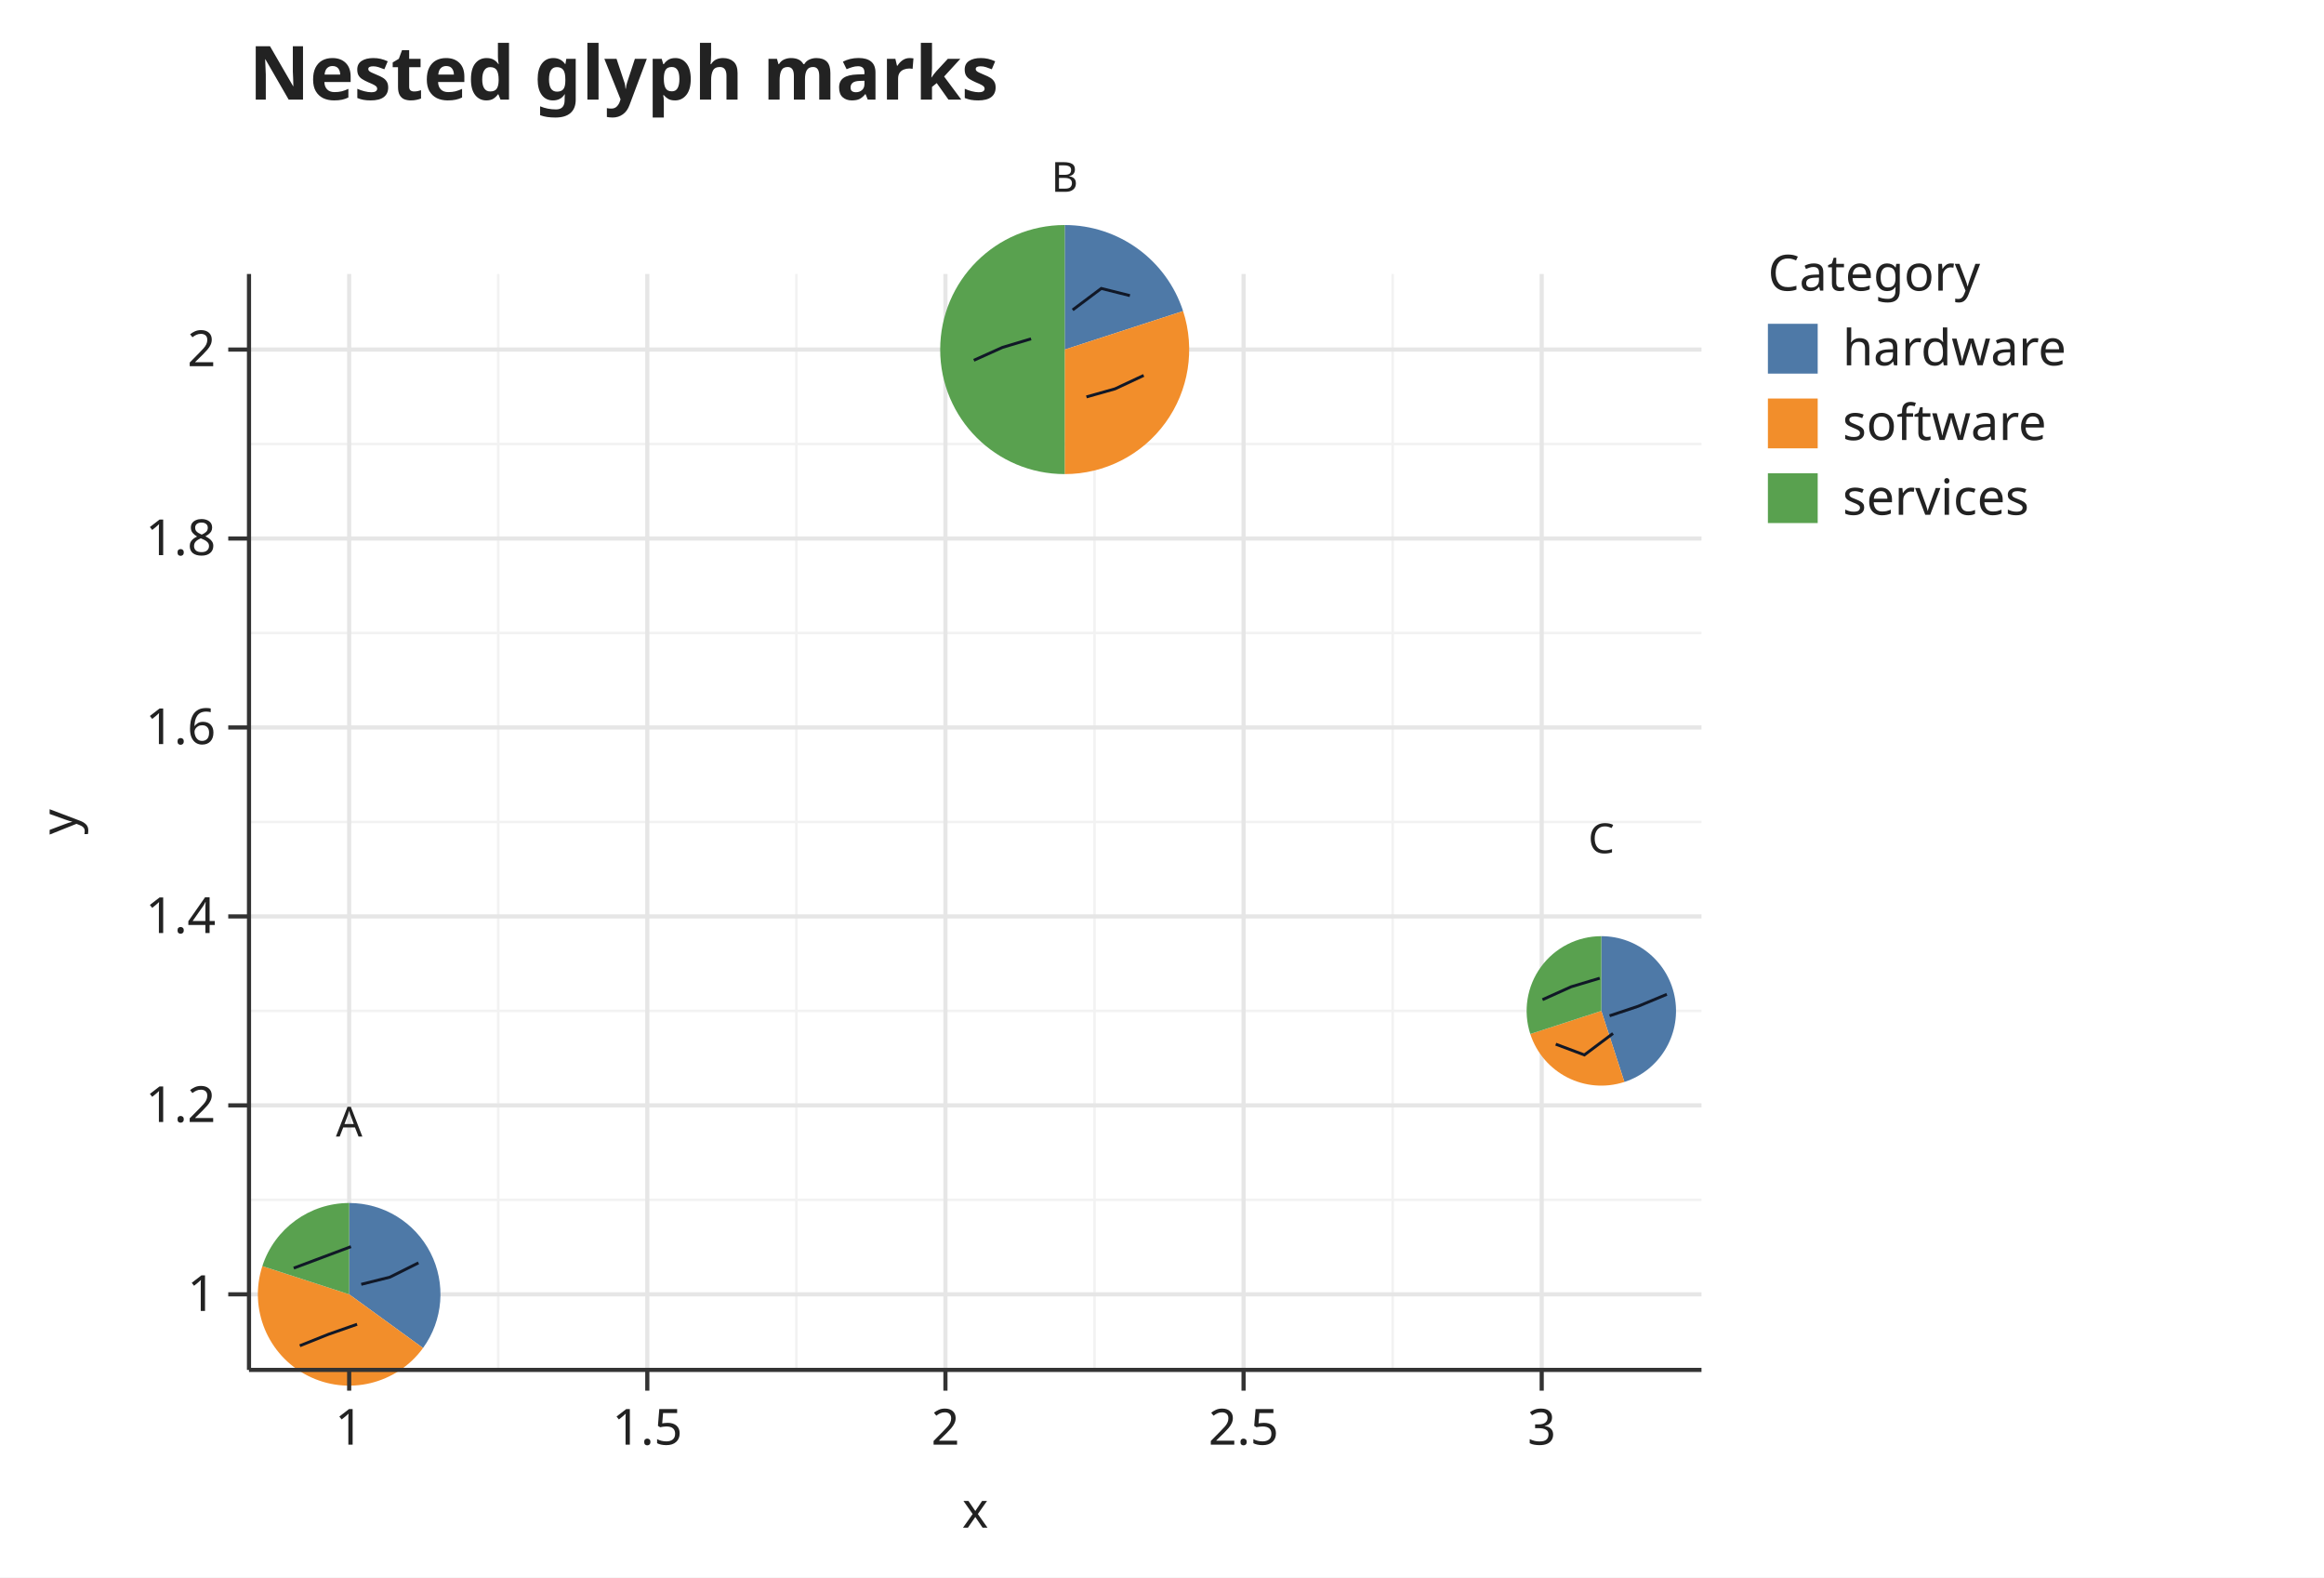
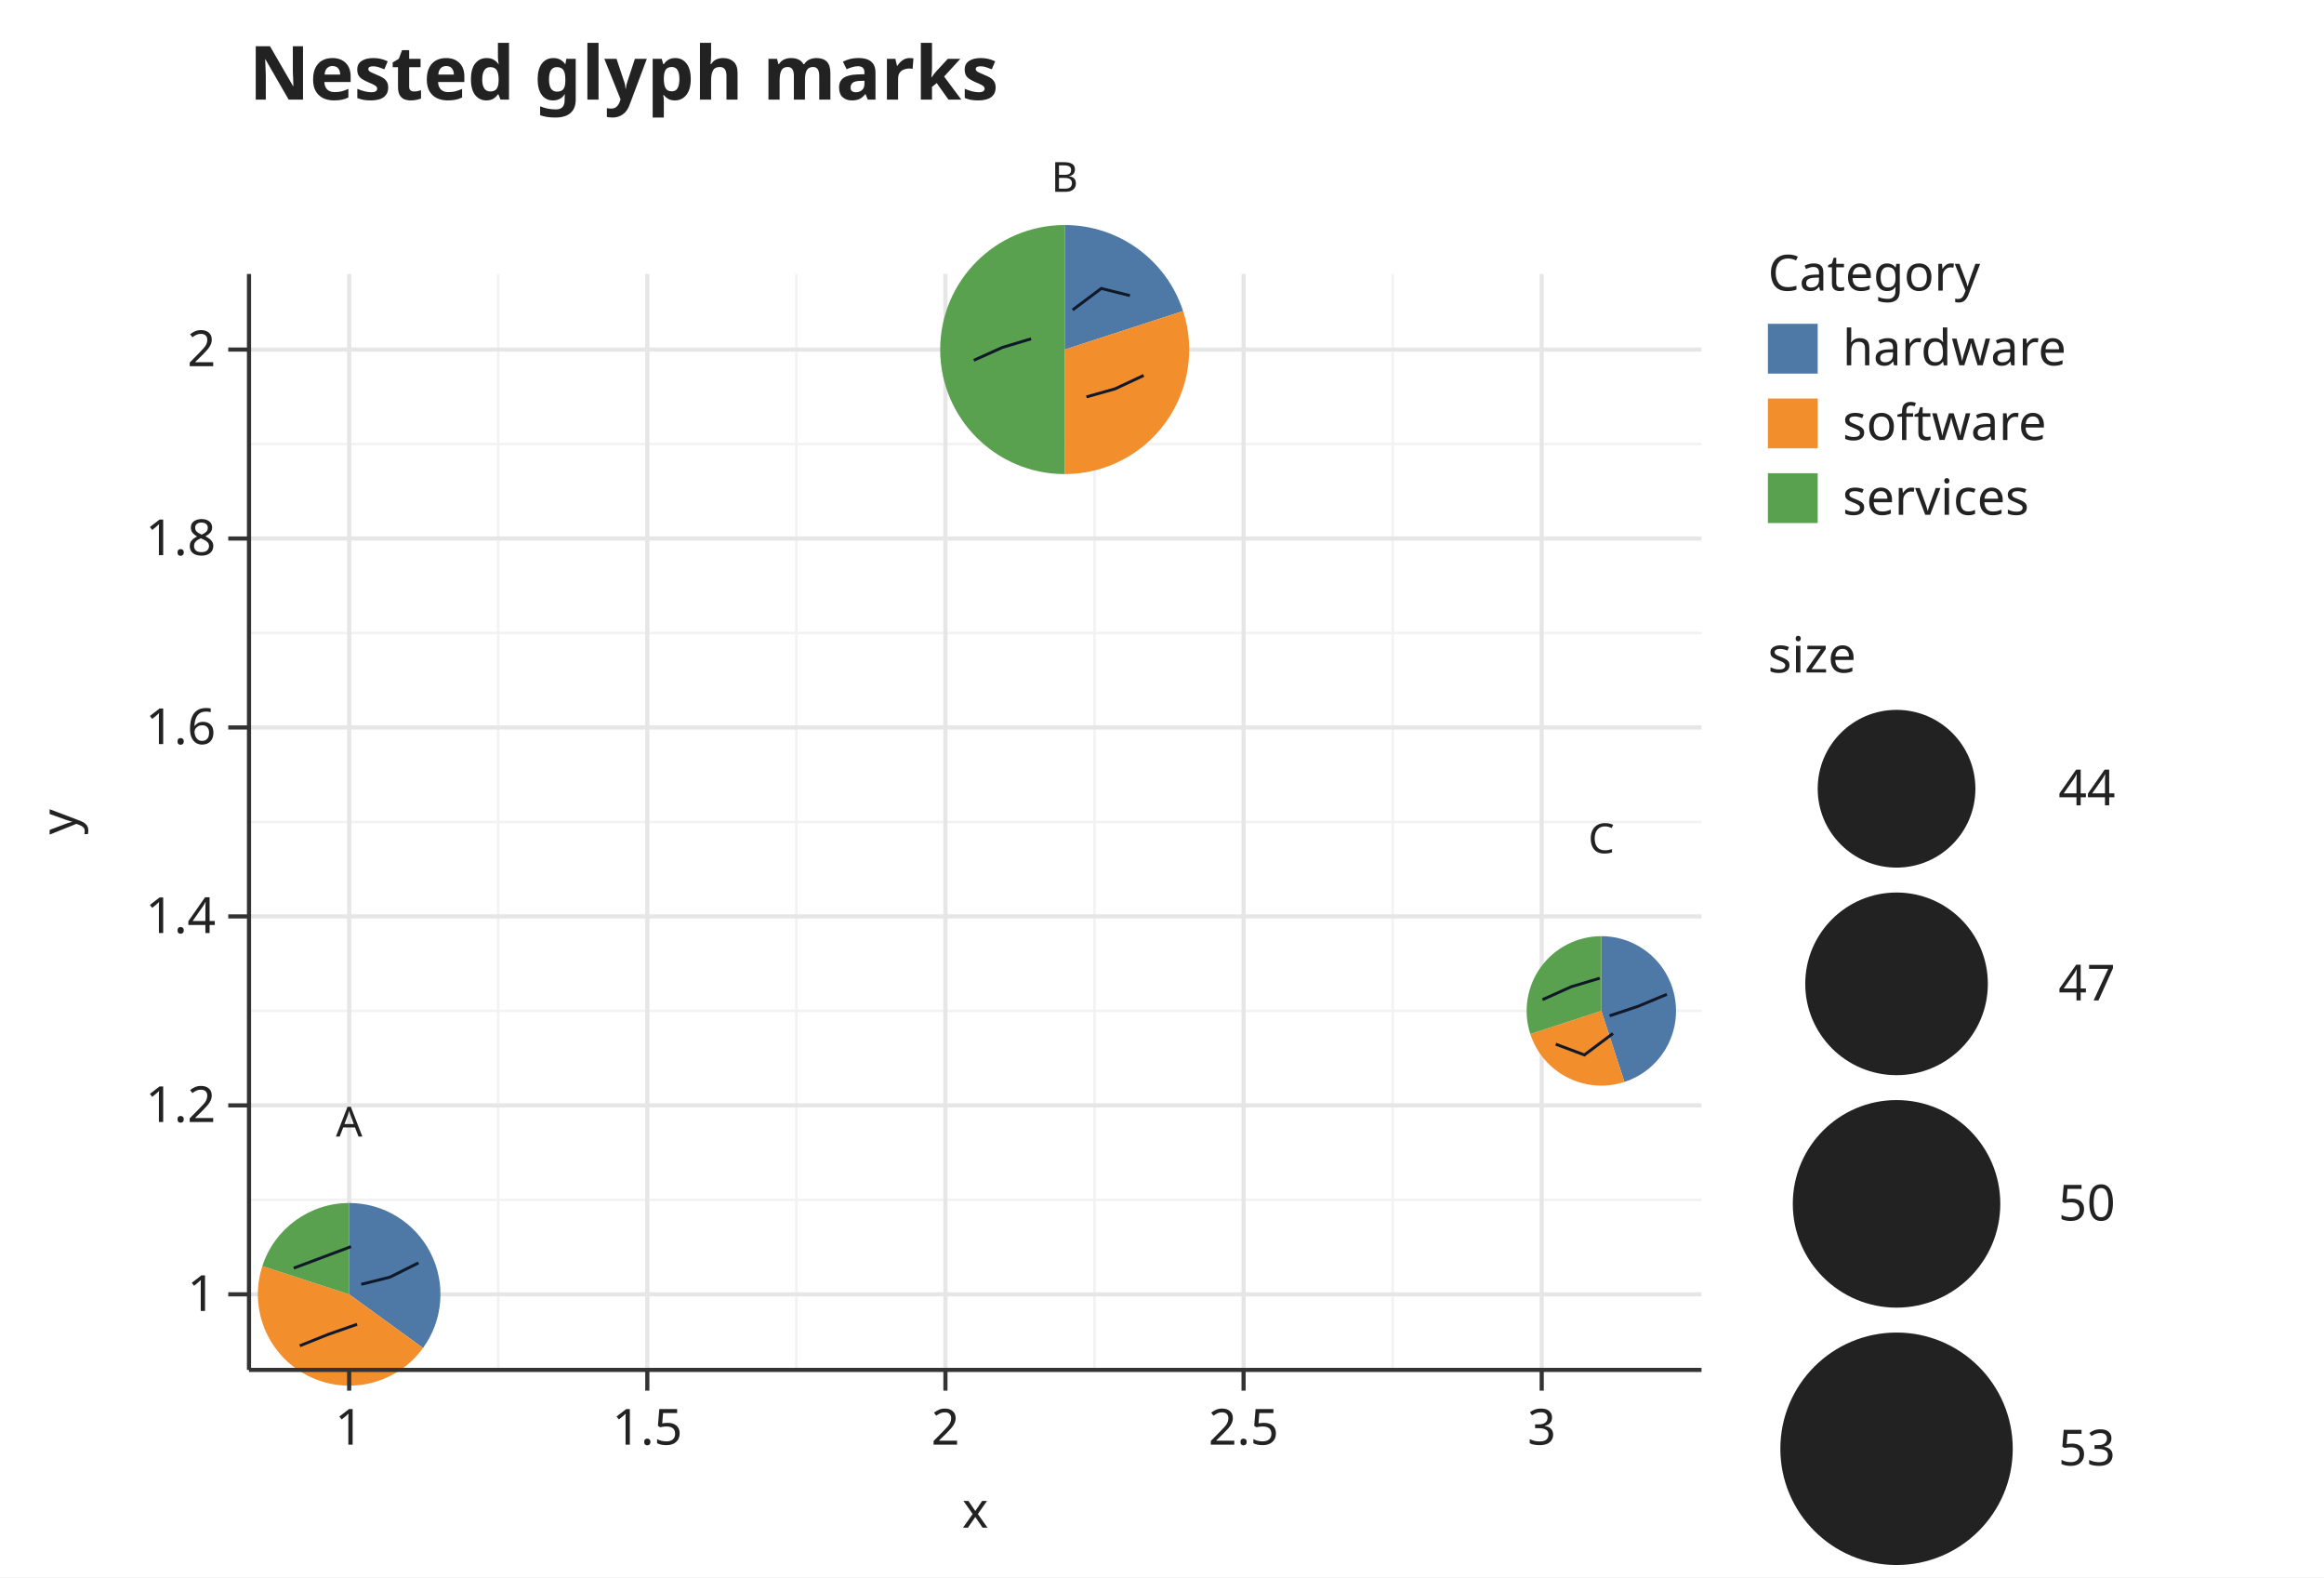
<svg xmlns="http://www.w3.org/2000/svg" width="560" height="380" viewBox="0 0 560 380" role="img" aria-label="Nested glyph marks">
  <rect class="algraf-background" x="0" y="0" width="560" height="380" fill="#ffffff" />
  <text class="algraf-title" x="60" y="24" font-family="system-ui, sans-serif" font-size="18" font-weight="600" fill="#222222">Nested glyph marks</text>
  <rect class="algraf-plot-area" x="60" y="66" width="350" height="264" fill="#ffffff" />
  <g class="algraf-grid">
    <line x1="120.057" y1="66" x2="120.057" y2="330" stroke="#f2f2f2" stroke-width="0.6" />
    <line x1="191.897" y1="66" x2="191.897" y2="330" stroke="#f2f2f2" stroke-width="0.6" />
    <line x1="263.736" y1="66" x2="263.736" y2="330" stroke="#f2f2f2" stroke-width="0.6" />
    <line x1="335.575" y1="66" x2="335.575" y2="330" stroke="#f2f2f2" stroke-width="0.6" />
    <line x1="60" y1="289.034" x2="410" y2="289.034" stroke="#f2f2f2" stroke-width="0.6" />
    <line x1="60" y1="243.517" x2="410" y2="243.517" stroke="#f2f2f2" stroke-width="0.6" />
    <line x1="60" y1="198" x2="410" y2="198" stroke="#f2f2f2" stroke-width="0.6" />
    <line x1="60" y1="152.483" x2="410" y2="152.483" stroke="#f2f2f2" stroke-width="0.6" />
    <line x1="60" y1="106.966" x2="410" y2="106.966" stroke="#f2f2f2" stroke-width="0.6" />
    <line x1="84.138" y1="66" x2="84.138" y2="330" stroke="#e6e6e6" stroke-width="1" />
    <line x1="155.977" y1="66" x2="155.977" y2="330" stroke="#e6e6e6" stroke-width="1" />
    <line x1="227.816" y1="66" x2="227.816" y2="330" stroke="#e6e6e6" stroke-width="1" />
    <line x1="299.655" y1="66" x2="299.655" y2="330" stroke="#e6e6e6" stroke-width="1" />
    <line x1="371.494" y1="66" x2="371.494" y2="330" stroke="#e6e6e6" stroke-width="1" />
    <line x1="60" y1="311.793" x2="410" y2="311.793" stroke="#e6e6e6" stroke-width="1" />
    <line x1="60" y1="266.276" x2="410" y2="266.276" stroke="#e6e6e6" stroke-width="1" />
    <line x1="60" y1="220.759" x2="410" y2="220.759" stroke="#e6e6e6" stroke-width="1" />
    <line x1="60" y1="175.241" x2="410" y2="175.241" stroke="#e6e6e6" stroke-width="1" />
    <line x1="60" y1="129.724" x2="410" y2="129.724" stroke="#e6e6e6" stroke-width="1" />
    <line x1="60" y1="84.207" x2="410" y2="84.207" stroke="#e6e6e6" stroke-width="1" />
  </g>
  <g class="algraf-glyph">
    <defs>
      <clipPath id="algraf-clip-0">
        <circle cx="84.138" cy="311.793" r="23" />
      </clipPath>
    </defs>
    <g clip-path="url(#algraf-clip-0)">
      <g class="algraf-layer algraf-geom-bar">
        <path d="M 84.138 289.793 A 22 22 0 0 1 101.936 324.724 L 84.138 311.793 Z" fill="#4E79A7" opacity="1" />
        <path d="M 101.936 324.724 A 22 22 0 0 1 63.215 304.995 L 84.138 311.793 Z" fill="#F28E2B" opacity="1" />
        <path d="M 63.215 304.995 A 22 22 0 0 1 84.138 289.793 L 84.138 311.793 Z" fill="#59A14F" opacity="1" />
      </g>
      <g class="algraf-glyph">
        <defs>
          <clipPath id="algraf-clip-1">
            <rect x="84.939" y="302.799" width="18" height="8" />
          </clipPath>
        </defs>
        <g clip-path="url(#algraf-clip-1)">
          <g class="algraf-layer algraf-geom-line">
            <path d="M87.042 309.385 L93.939 307.661 L100.836 304.213" fill="none" stroke="#111827" stroke-width="0.7" opacity="1" />
          </g>
        </g>
      </g>
      <g class="algraf-glyph">
        <defs>
          <clipPath id="algraf-clip-2">
            <rect x="70.144" y="317.594" width="18" height="8" />
          </clipPath>
        </defs>
        <g clip-path="url(#algraf-clip-2)">
          <g class="algraf-layer algraf-geom-line">
            <path d="M72.247 324.18 L79.144 321.422 L86.041 319.008" fill="none" stroke="#111827" stroke-width="0.7" opacity="1" />
          </g>
        </g>
      </g>
      <g class="algraf-glyph">
        <defs>
          <clipPath id="algraf-clip-3">
            <rect x="68.672" y="298.894" width="18" height="8" />
          </clipPath>
        </defs>
        <g clip-path="url(#algraf-clip-3)">
          <g class="algraf-layer algraf-geom-line">
            <path d="M70.776 305.48 L77.672 302.894 L84.569 300.308" fill="none" stroke="#111827" stroke-width="0.7" opacity="1" />
          </g>
        </g>
      </g>
    </g>
  </g>
  <g class="algraf-glyph">
    <defs>
      <clipPath id="algraf-clip-4">
        <circle cx="256.552" cy="84.207" r="31" />
      </clipPath>
    </defs>
    <g clip-path="url(#algraf-clip-4)">
      <g class="algraf-layer algraf-geom-bar">
        <path d="M 256.552 54.207 A 30 30 0 0 1 285.083 74.936 L 256.552 84.207 Z" fill="#4E79A7" opacity="1" />
        <path d="M 285.083 74.936 A 30 30 0 0 1 256.552 114.207 L 256.552 84.207 Z" fill="#F28E2B" opacity="1" />
        <path d="M 256.552 114.207 A 30 30 0 0 1 256.552 54.207 L 256.552 84.207 Z" fill="#59A14F" opacity="1" />
      </g>
      <g class="algraf-glyph">
        <defs>
          <clipPath id="algraf-clip-5">
            <rect x="256.369" y="68.072" width="18" height="8" />
          </clipPath>
        </defs>
        <g clip-path="url(#algraf-clip-5)">
          <g class="algraf-layer algraf-geom-line">
            <path d="M258.472 74.658 L265.369 69.485 L272.265 71.21" fill="none" stroke="#111827" stroke-width="0.7" opacity="1" />
          </g>
        </g>
      </g>
      <g class="algraf-glyph">
        <defs>
          <clipPath id="algraf-clip-6">
            <rect x="259.687" y="89.024" width="18" height="8" />
          </clipPath>
        </defs>
        <g clip-path="url(#algraf-clip-6)">
          <g class="algraf-layer algraf-geom-line">
            <path d="M261.79 95.61 L268.687 93.67 L275.584 90.437" fill="none" stroke="#111827" stroke-width="0.7" opacity="1" />
          </g>
        </g>
      </g>
      <g class="algraf-glyph">
        <defs>
          <clipPath id="algraf-clip-7">
            <rect x="232.552" y="80.207" width="18" height="8" />
          </clipPath>
        </defs>
        <g clip-path="url(#algraf-clip-7)">
          <g class="algraf-layer algraf-geom-line">
            <path d="M234.655 86.793 L241.552 83.69 L248.448 81.621" fill="none" stroke="#111827" stroke-width="0.7" opacity="1" />
          </g>
        </g>
      </g>
    </g>
  </g>
  <g class="algraf-glyph">
    <defs>
      <clipPath id="algraf-clip-8">
        <circle cx="385.862" cy="243.517" r="19" />
      </clipPath>
    </defs>
    <g clip-path="url(#algraf-clip-8)">
      <g class="algraf-layer algraf-geom-bar">
        <path d="M 385.862 225.517 A 18 18 0 0 1 391.424 260.636 L 385.862 243.517 Z" fill="#4E79A7" opacity="1" />
        <path d="M 391.424 260.636 A 18 18 0 0 1 368.743 249.08 L 385.862 243.517 Z" fill="#F28E2B" opacity="1" />
        <path d="M 368.743 249.08 A 18 18 0 0 1 385.862 225.517 L 385.862 243.517 Z" fill="#59A14F" opacity="1" />
      </g>
      <g class="algraf-glyph">
        <defs>
          <clipPath id="algraf-clip-9">
            <rect x="385.751" y="238.109" width="18" height="8" />
          </clipPath>
        </defs>
        <g clip-path="url(#algraf-clip-9)">
          <g class="algraf-layer algraf-geom-line">
            <path d="M387.855 244.696 L394.751 242.397 L401.648 239.523" fill="none" stroke="#111827" stroke-width="0.7" opacity="1" />
          </g>
        </g>
      </g>
      <g class="algraf-glyph">
        <defs>
          <clipPath id="algraf-clip-10">
            <rect x="372.776" y="247.536" width="18" height="8" />
          </clipPath>
        </defs>
        <g clip-path="url(#algraf-clip-10)">
          <g class="algraf-layer algraf-geom-line">
            <path d="M374.88 251.536 L381.776 254.123 L388.673 248.95" fill="none" stroke="#111827" stroke-width="0.7" opacity="1" />
          </g>
        </g>
      </g>
      <g class="algraf-glyph">
        <defs>
          <clipPath id="algraf-clip-11">
            <rect x="369.581" y="234.227" width="18" height="8" />
          </clipPath>
        </defs>
        <g clip-path="url(#algraf-clip-11)">
          <g class="algraf-layer algraf-geom-line">
            <path d="M371.684 240.813 L378.581 237.71 L385.477 235.641" fill="none" stroke="#111827" stroke-width="0.7" opacity="1" />
          </g>
        </g>
      </g>
    </g>
  </g>
  <g class="algraf-layer algraf-geom-text">
    <text x="84.138" y="273.793" text-anchor="middle" font-family="system-ui, sans-serif" font-size="10" fill="#222222" opacity="1">A</text>
    <text x="256.552" y="46.207" text-anchor="middle" font-family="system-ui, sans-serif" font-size="10" fill="#222222" opacity="1">B</text>
    <text x="385.862" y="205.517" text-anchor="middle" font-family="system-ui, sans-serif" font-size="10" fill="#222222" opacity="1">C</text>
  </g>
  <g class="algraf-axes">
    <line x1="60" y1="330" x2="410" y2="330" stroke="#333333" stroke-width="1" />
    <line x1="84.138" y1="330" x2="84.138" y2="335" stroke="#333333" stroke-width="1" />
    <text x="84.138" y="348" text-anchor="middle" font-family="system-ui, sans-serif" font-size="12" fill="#222222">1</text>
    <line x1="155.977" y1="330" x2="155.977" y2="335" stroke="#333333" stroke-width="1" />
    <text x="155.977" y="348" text-anchor="middle" font-family="system-ui, sans-serif" font-size="12" fill="#222222">1.5</text>
    <line x1="227.816" y1="330" x2="227.816" y2="335" stroke="#333333" stroke-width="1" />
    <text x="227.816" y="348" text-anchor="middle" font-family="system-ui, sans-serif" font-size="12" fill="#222222">2</text>
    <line x1="299.655" y1="330" x2="299.655" y2="335" stroke="#333333" stroke-width="1" />
    <text x="299.655" y="348" text-anchor="middle" font-family="system-ui, sans-serif" font-size="12" fill="#222222">2.5</text>
    <line x1="371.494" y1="330" x2="371.494" y2="335" stroke="#333333" stroke-width="1" />
    <text x="371.494" y="348" text-anchor="middle" font-family="system-ui, sans-serif" font-size="12" fill="#222222">3</text>
    <text x="235" y="368" text-anchor="middle" font-family="system-ui, sans-serif" font-size="12" fill="#222222">x</text>
    <line x1="60" y1="66" x2="60" y2="330" stroke="#333333" stroke-width="1" />
    <line x1="55" y1="311.793" x2="60" y2="311.793" stroke="#333333" stroke-width="1" />
    <text x="52" y="315.793" text-anchor="end" font-family="system-ui, sans-serif" font-size="12" fill="#222222">1</text>
    <line x1="55" y1="266.276" x2="60" y2="266.276" stroke="#333333" stroke-width="1" />
    <text x="52" y="270.276" text-anchor="end" font-family="system-ui, sans-serif" font-size="12" fill="#222222">1.2</text>
    <line x1="55" y1="220.759" x2="60" y2="220.759" stroke="#333333" stroke-width="1" />
    <text x="52" y="224.759" text-anchor="end" font-family="system-ui, sans-serif" font-size="12" fill="#222222">1.4</text>
    <line x1="55" y1="175.241" x2="60" y2="175.241" stroke="#333333" stroke-width="1" />
    <text x="52" y="179.241" text-anchor="end" font-family="system-ui, sans-serif" font-size="12" fill="#222222">1.6</text>
    <line x1="55" y1="129.724" x2="60" y2="129.724" stroke="#333333" stroke-width="1" />
    <text x="52" y="133.724" text-anchor="end" font-family="system-ui, sans-serif" font-size="12" fill="#222222">1.8</text>
    <line x1="55" y1="84.207" x2="60" y2="84.207" stroke="#333333" stroke-width="1" />
    <text x="52" y="88.207" text-anchor="end" font-family="system-ui, sans-serif" font-size="12" fill="#222222">2</text>
    <text x="18.4" y="198" text-anchor="middle" transform="rotate(-90 18.4 198)" font-family="system-ui, sans-serif" font-size="12" fill="#222222">y</text>
  </g>
  <g class="algraf-legends">
    <text x="426" y="70" text-anchor="start" font-family="system-ui, sans-serif" font-size="12" fill="#222222">Category</text>
    <rect x="426" y="78" width="12" height="12" fill="#4E79A7" />
    <text x="444" y="88" text-anchor="start" font-family="system-ui, sans-serif" font-size="12" fill="#222222">hardware</text>
    <rect x="426" y="96" width="12" height="12" fill="#F28E2B" />
    <text x="444" y="106" text-anchor="start" font-family="system-ui, sans-serif" font-size="12" fill="#222222">software</text>
    <rect x="426" y="114" width="12" height="12" fill="#59A14F" />
    <text x="444" y="124" text-anchor="start" font-family="system-ui, sans-serif" font-size="12" fill="#222222">services</text>
+     <text x="426" y="162" text-anchor="start" font-family="system-ui, sans-serif" font-size="12" fill="#222222">size</text>
+     <circle cx="457" cy="190" r="19" fill="#222222" />
+     <text x="496" y="194" text-anchor="start" font-family="system-ui, sans-serif" font-size="12" fill="#222222">44</text>
+     <circle cx="457" cy="237" r="22" fill="#222222" />
+     <text x="496" y="241" text-anchor="start" font-family="system-ui, sans-serif" font-size="12" fill="#222222">47</text>
+     <circle cx="457" cy="290" r="25" fill="#222222" />
+     <text x="496" y="294" text-anchor="start" font-family="system-ui, sans-serif" font-size="12" fill="#222222">50</text>
+     <circle cx="457" cy="349" r="28" fill="#222222" />
+     <text x="496" y="353" text-anchor="start" font-family="system-ui, sans-serif" font-size="12" fill="#222222">53</text>
+     <circle cx="457" cy="414" r="31" fill="#222222" />
+     <text x="496" y="418" text-anchor="start" font-family="system-ui, sans-serif" font-size="12" fill="#222222">56</text>
  </g>
</svg>
